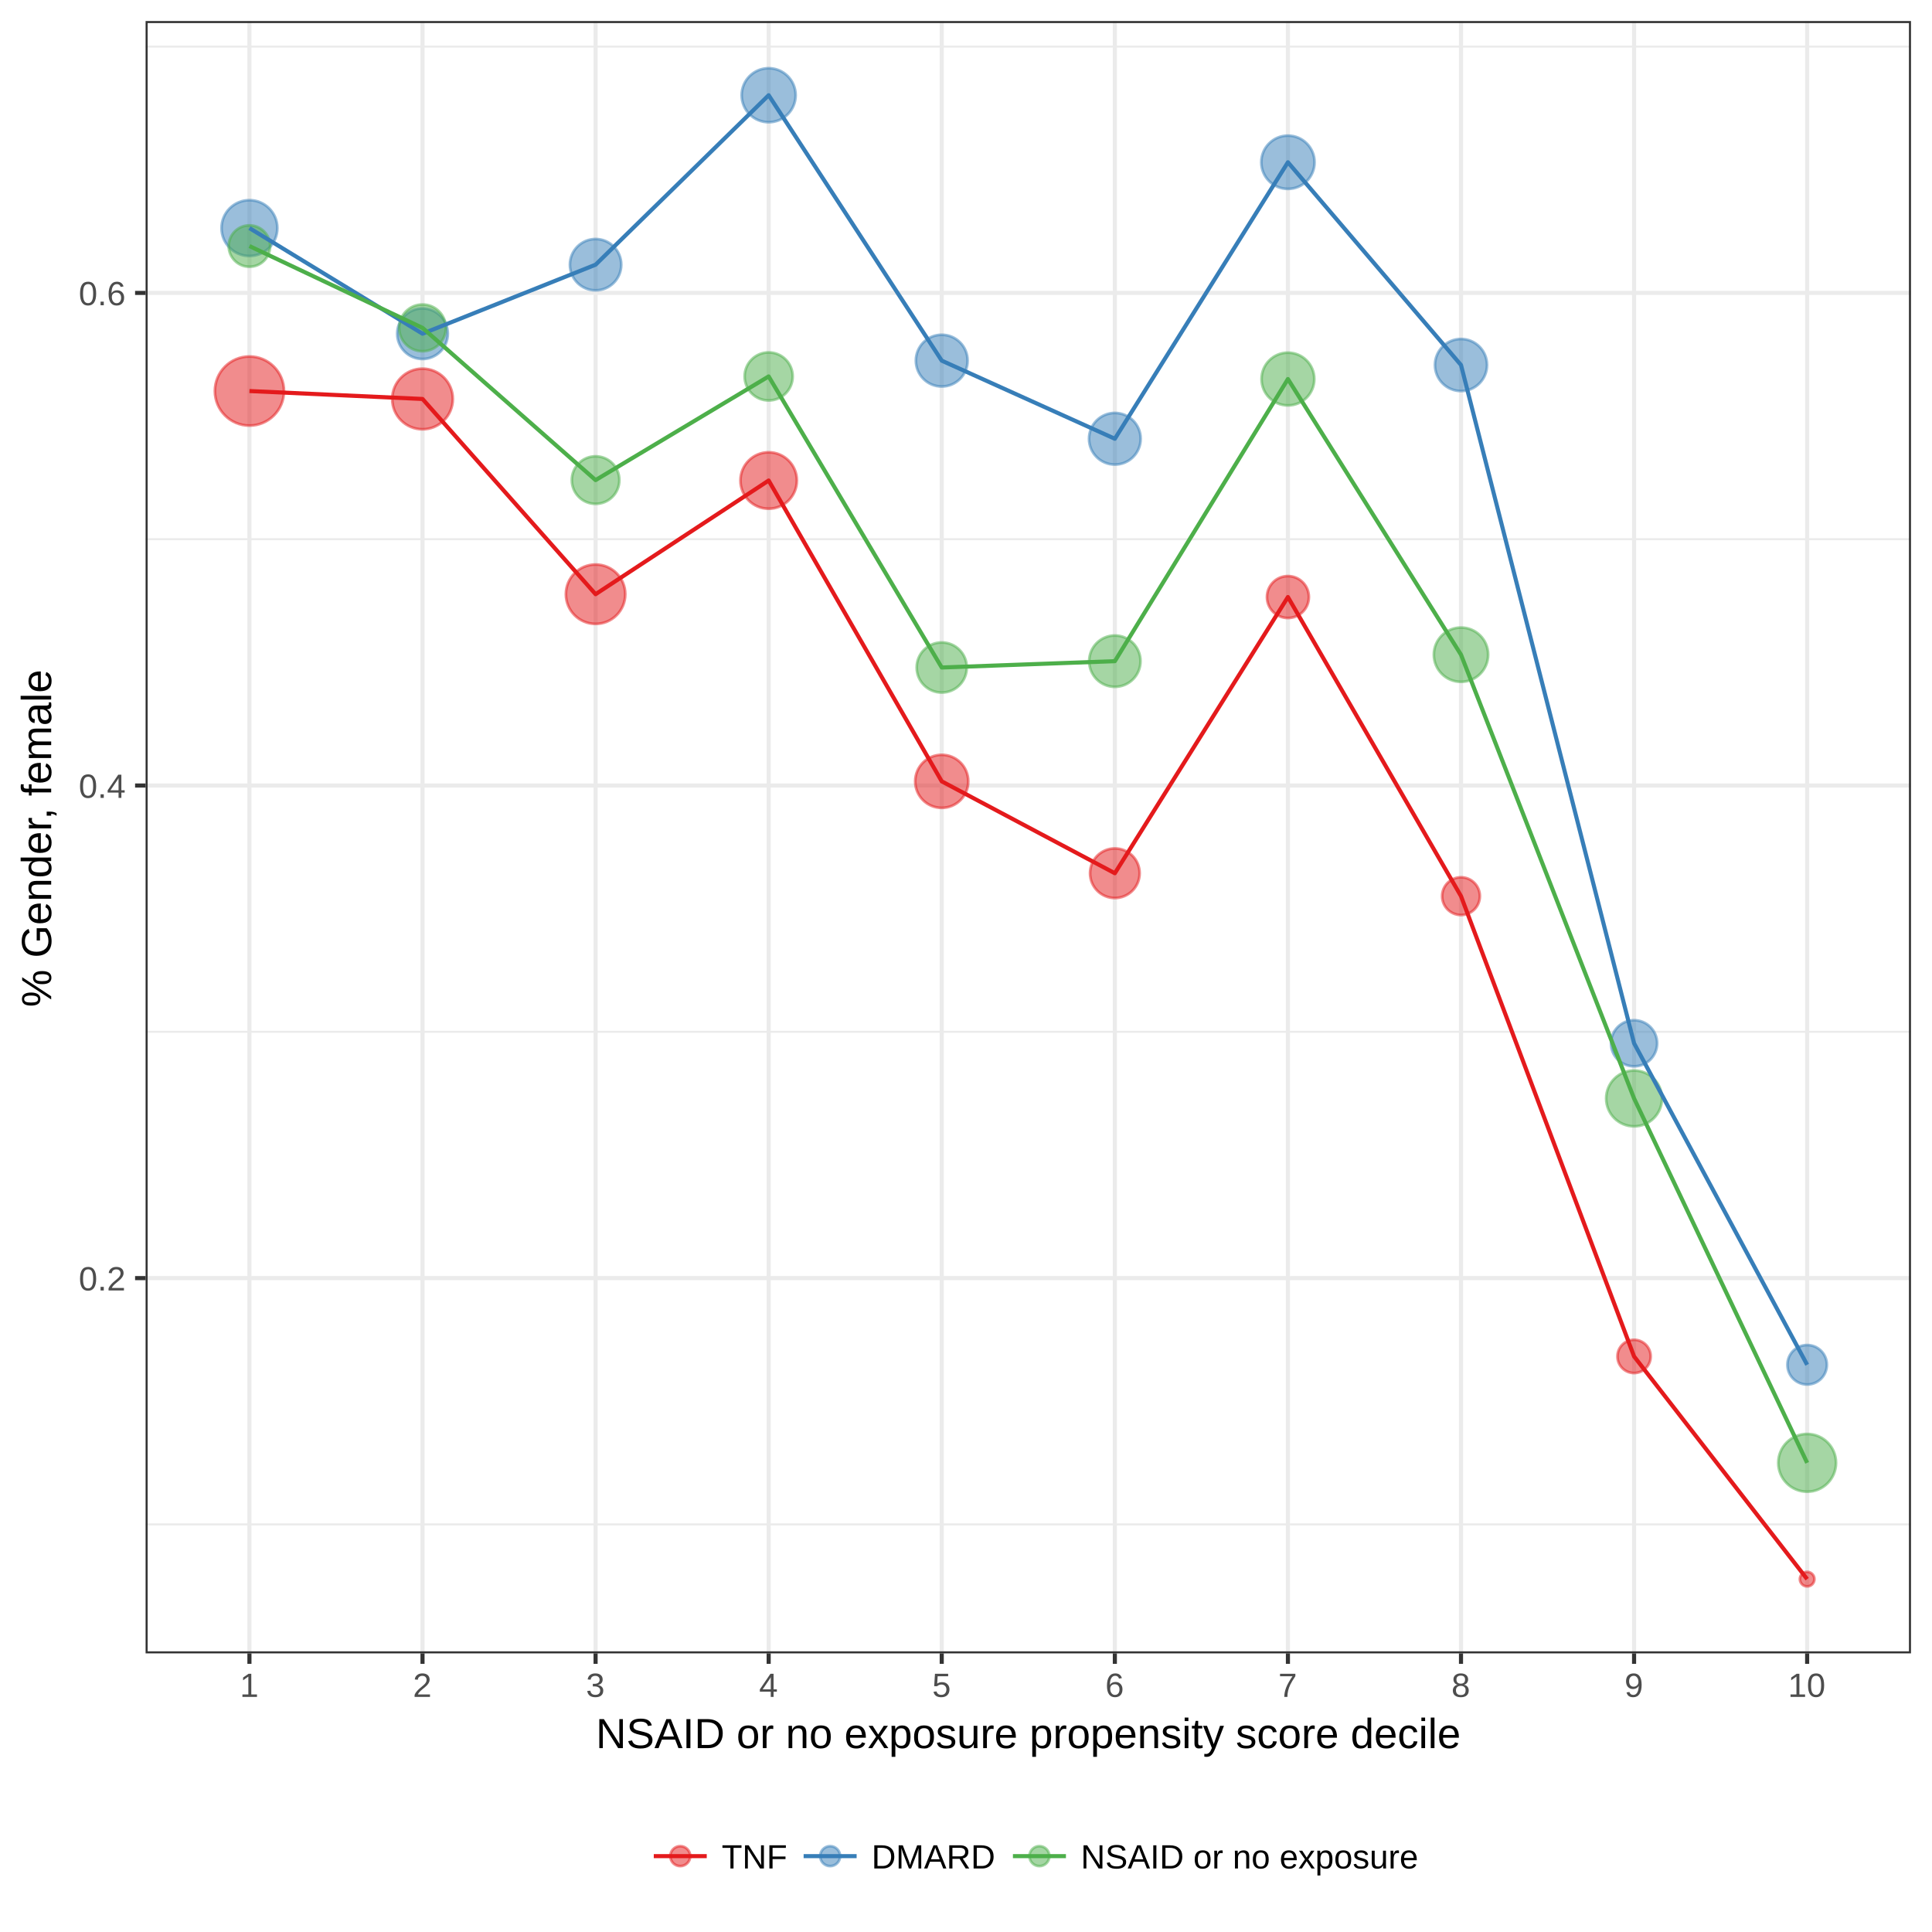
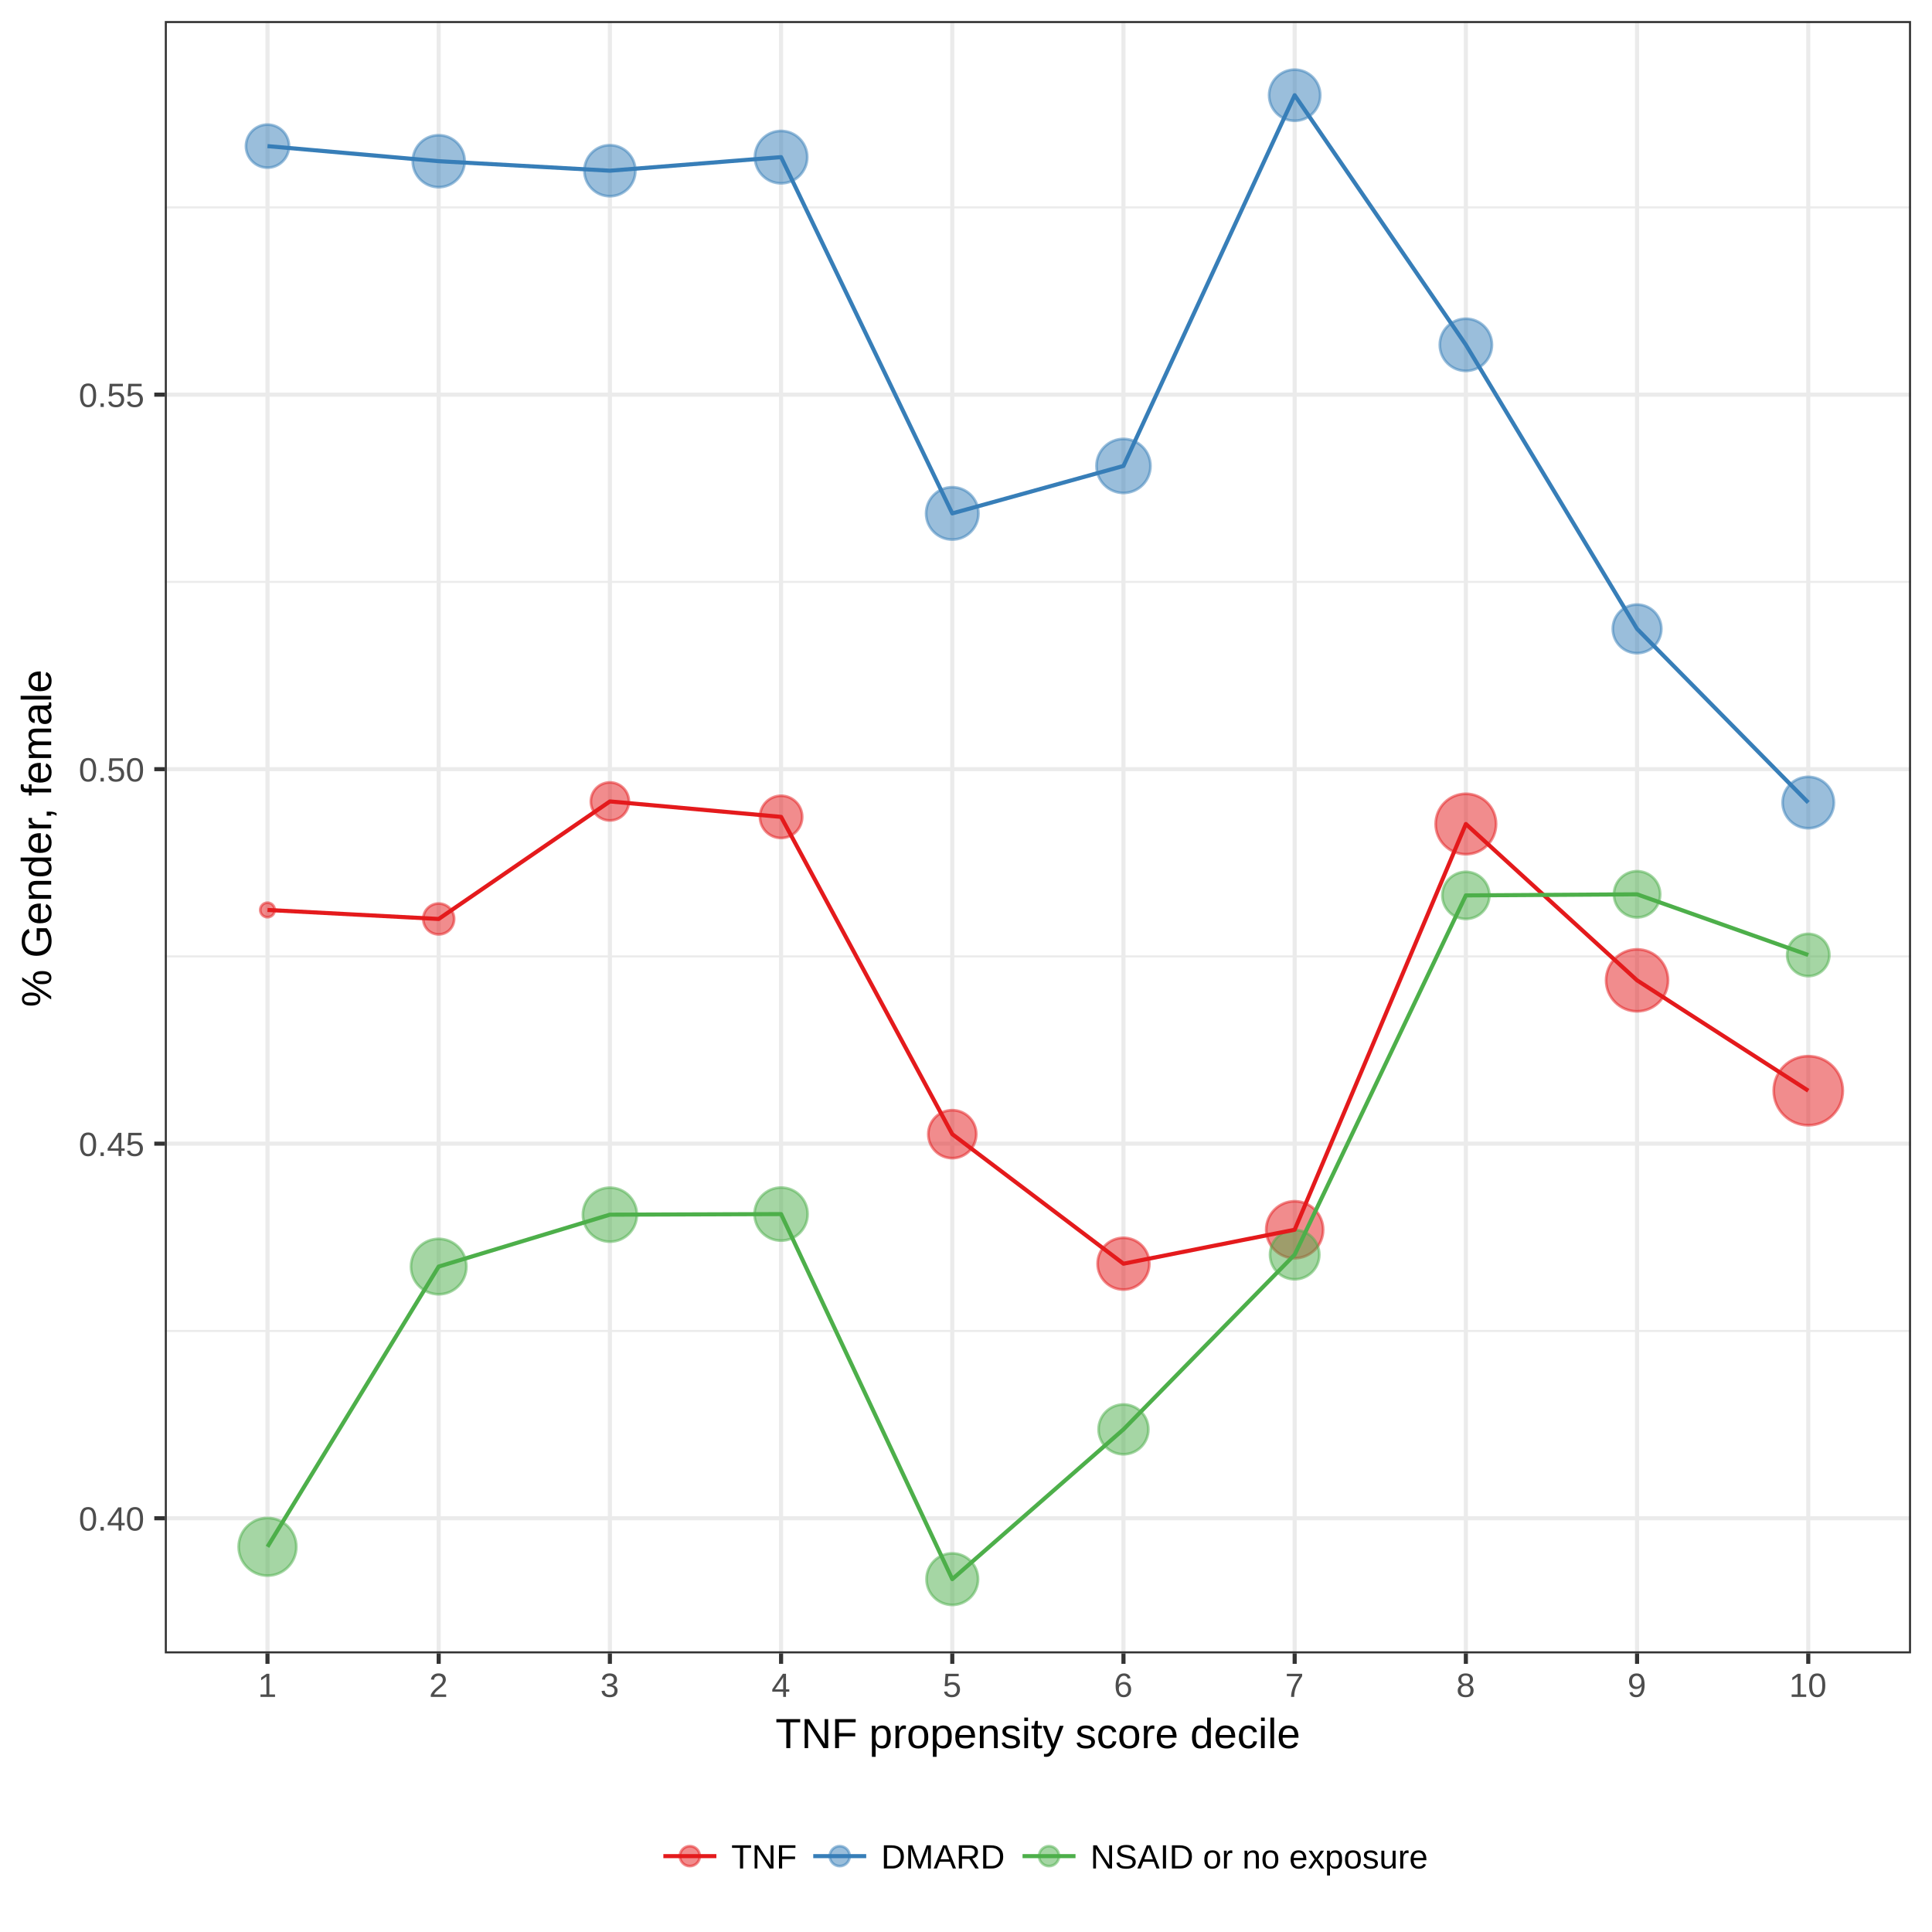
<svg xmlns="http://www.w3.org/2000/svg" viewBox="0 0 504.00 504.00">
  <defs>
    <style type="text/css">
    line, polyline, path, rect, circle {
      fill: none;
      stroke: #000000;
      stroke-linecap: round;
      stroke-linejoin: round;
      stroke-miterlimit: 10.00;
    }
  </style>
  </defs>
  <rect width="100%" height="100%" style="stroke: none; fill: #FFFFFF;" />
  <rect x="0.00" y="-0.00" width="504.00" height="504.00" style="stroke-width: 1.07; stroke: #FFFFFF; fill: #FFFFFF;" />
  <defs>
-     <clipPath id="cpMzcuOTc5OHw0OTguNTIxfDQzMS4zMDl8NS40Nzk0NQ==">
-       <rect x="37.98" y="5.48" width="460.54" height="425.83" />
+     <clipPath id="cpNDIuOTg1MXw0OTguNTIxfDQzMS4zMDl8NS40Nzk0NQ==">
+       <rect x="42.99" y="5.48" width="455.54" height="425.83" />
    </clipPath>
  </defs>
-   <rect x="37.98" y="5.48" width="460.54" height="425.83" style="stroke-width: 1.07; stroke: none; fill: #FFFFFF;" clip-path="url(#cpMzcuOTc5OHw0OTguNTIxfDQzMS4zMDl8NS40Nzk0NQ==)" />
-   <polyline points="37.98,397.67 498.52,397.67 " style="stroke-width: 0.53; stroke: #EBEBEB; stroke-linecap: butt;" clip-path="url(#cpMzcuOTc5OHw0OTguNTIxfDQzMS4zMDl8NS40Nzk0NQ==)" />
-   <polyline points="37.98,269.17 498.52,269.17 " style="stroke-width: 0.53; stroke: #EBEBEB; stroke-linecap: butt;" clip-path="url(#cpMzcuOTc5OHw0OTguNTIxfDQzMS4zMDl8NS40Nzk0NQ==)" />
-   <polyline points="37.98,140.66 498.52,140.66 " style="stroke-width: 0.53; stroke: #EBEBEB; stroke-linecap: butt;" clip-path="url(#cpMzcuOTc5OHw0OTguNTIxfDQzMS4zMDl8NS40Nzk0NQ==)" />
-   <polyline points="37.98,12.16 498.52,12.16 " style="stroke-width: 0.53; stroke: #EBEBEB; stroke-linecap: butt;" clip-path="url(#cpMzcuOTc5OHw0OTguNTIxfDQzMS4zMDl8NS40Nzk0NQ==)" />
-   <polyline points="37.98,333.42 498.52,333.42 " style="stroke-width: 1.07; stroke: #EBEBEB; stroke-linecap: butt;" clip-path="url(#cpMzcuOTc5OHw0OTguNTIxfDQzMS4zMDl8NS40Nzk0NQ==)" />
-   <polyline points="37.98,204.92 498.52,204.92 " style="stroke-width: 1.07; stroke: #EBEBEB; stroke-linecap: butt;" clip-path="url(#cpMzcuOTc5OHw0OTguNTIxfDQzMS4zMDl8NS40Nzk0NQ==)" />
-   <polyline points="37.98,76.41 498.52,76.41 " style="stroke-width: 1.07; stroke: #EBEBEB; stroke-linecap: butt;" clip-path="url(#cpMzcuOTc5OHw0OTguNTIxfDQzMS4zMDl8NS40Nzk0NQ==)" />
-   <polyline points="65.07,431.31 65.07,5.48 " style="stroke-width: 1.07; stroke: #EBEBEB; stroke-linecap: butt;" clip-path="url(#cpMzcuOTc5OHw0OTguNTIxfDQzMS4zMDl8NS40Nzk0NQ==)" />
-   <polyline points="110.22,431.31 110.22,5.48 " style="stroke-width: 1.07; stroke: #EBEBEB; stroke-linecap: butt;" clip-path="url(#cpMzcuOTc5OHw0OTguNTIxfDQzMS4zMDl8NS40Nzk0NQ==)" />
-   <polyline points="155.37,431.31 155.37,5.48 " style="stroke-width: 1.07; stroke: #EBEBEB; stroke-linecap: butt;" clip-path="url(#cpMzcuOTc5OHw0OTguNTIxfDQzMS4zMDl8NS40Nzk0NQ==)" />
-   <polyline points="200.52,431.31 200.52,5.48 " style="stroke-width: 1.07; stroke: #EBEBEB; stroke-linecap: butt;" clip-path="url(#cpMzcuOTc5OHw0OTguNTIxfDQzMS4zMDl8NS40Nzk0NQ==)" />
-   <polyline points="245.67,431.31 245.67,5.48 " style="stroke-width: 1.07; stroke: #EBEBEB; stroke-linecap: butt;" clip-path="url(#cpMzcuOTc5OHw0OTguNTIxfDQzMS4zMDl8NS40Nzk0NQ==)" />
-   <polyline points="290.83,431.31 290.83,5.48 " style="stroke-width: 1.07; stroke: #EBEBEB; stroke-linecap: butt;" clip-path="url(#cpMzcuOTc5OHw0OTguNTIxfDQzMS4zMDl8NS40Nzk0NQ==)" />
-   <polyline points="335.98,431.31 335.98,5.48 " style="stroke-width: 1.07; stroke: #EBEBEB; stroke-linecap: butt;" clip-path="url(#cpMzcuOTc5OHw0OTguNTIxfDQzMS4zMDl8NS40Nzk0NQ==)" />
-   <polyline points="381.13,431.31 381.13,5.48 " style="stroke-width: 1.07; stroke: #EBEBEB; stroke-linecap: butt;" clip-path="url(#cpMzcuOTc5OHw0OTguNTIxfDQzMS4zMDl8NS40Nzk0NQ==)" />
-   <polyline points="426.28,431.31 426.28,5.48 " style="stroke-width: 1.07; stroke: #EBEBEB; stroke-linecap: butt;" clip-path="url(#cpMzcuOTc5OHw0OTguNTIxfDQzMS4zMDl8NS40Nzk0NQ==)" />
-   <polyline points="471.43,431.31 471.43,5.48 " style="stroke-width: 1.07; stroke: #EBEBEB; stroke-linecap: butt;" clip-path="url(#cpMzcuOTc5OHw0OTguNTIxfDQzMS4zMDl8NS40Nzk0NQ==)" />
-   <circle cx="65.07" cy="102.01" r="6.76pt" style="stroke-width: 0.71; stroke: #E41A1C; stroke-opacity: 0.50; fill: #E41A1C; fill-opacity: 0.50;" clip-path="url(#cpMzcuOTc5OHw0OTguNTIxfDQzMS4zMDl8NS40Nzk0NQ==)" />
-   <circle cx="110.22" cy="104.08" r="5.93pt" style="stroke-width: 0.71; stroke: #E41A1C; stroke-opacity: 0.50; fill: #E41A1C; fill-opacity: 0.50;" clip-path="url(#cpMzcuOTc5OHw0OTguNTIxfDQzMS4zMDl8NS40Nzk0NQ==)" />
-   <circle cx="155.37" cy="155.01" r="5.81pt" style="stroke-width: 0.71; stroke: #E41A1C; stroke-opacity: 0.50; fill: #E41A1C; fill-opacity: 0.50;" clip-path="url(#cpMzcuOTc5OHw0OTguNTIxfDQzMS4zMDl8NS40Nzk0NQ==)" />
-   <circle cx="200.52" cy="125.35" r="5.52pt" style="stroke-width: 0.71; stroke: #E41A1C; stroke-opacity: 0.50; fill: #E41A1C; fill-opacity: 0.50;" clip-path="url(#cpMzcuOTc5OHw0OTguNTIxfDQzMS4zMDl8NS40Nzk0NQ==)" />
-   <circle cx="245.67" cy="203.83" r="5.19pt" style="stroke-width: 0.71; stroke: #E41A1C; stroke-opacity: 0.50; fill: #E41A1C; fill-opacity: 0.50;" clip-path="url(#cpMzcuOTc5OHw0OTguNTIxfDQzMS4zMDl8NS40Nzk0NQ==)" />
-   <circle cx="290.83" cy="227.80" r="4.85pt" style="stroke-width: 0.71; stroke: #E41A1C; stroke-opacity: 0.50; fill: #E41A1C; fill-opacity: 0.50;" clip-path="url(#cpMzcuOTc5OHw0OTguNTIxfDQzMS4zMDl8NS40Nzk0NQ==)" />
-   <circle cx="335.98" cy="155.75" r="4.10pt" style="stroke-width: 0.71; stroke: #E41A1C; stroke-opacity: 0.50; fill: #E41A1C; fill-opacity: 0.50;" clip-path="url(#cpMzcuOTc5OHw0OTguNTIxfDQzMS4zMDl8NS40Nzk0NQ==)" />
-   <circle cx="381.13" cy="233.78" r="3.69pt" style="stroke-width: 0.71; stroke: #E41A1C; stroke-opacity: 0.50; fill: #E41A1C; fill-opacity: 0.50;" clip-path="url(#cpMzcuOTc5OHw0OTguNTIxfDQzMS4zMDl8NS40Nzk0NQ==)" />
-   <circle cx="426.28" cy="353.85" r="3.25pt" style="stroke-width: 0.71; stroke: #E41A1C; stroke-opacity: 0.50; fill: #E41A1C; fill-opacity: 0.50;" clip-path="url(#cpMzcuOTc5OHw0OTguNTIxfDQzMS4zMDl8NS40Nzk0NQ==)" />
-   <circle cx="471.43" cy="411.95" r="1.42pt" style="stroke-width: 0.71; stroke: #E41A1C; stroke-opacity: 0.50; fill: #E41A1C; fill-opacity: 0.50;" clip-path="url(#cpMzcuOTc5OHw0OTguNTIxfDQzMS4zMDl8NS40Nzk0NQ==)" />
-   <circle cx="65.07" cy="59.50" r="5.46pt" style="stroke-width: 0.71; stroke: #377EB8; stroke-opacity: 0.50; fill: #377EB8; fill-opacity: 0.50;" clip-path="url(#cpMzcuOTc5OHw0OTguNTIxfDQzMS4zMDl8NS40Nzk0NQ==)" />
-   <circle cx="110.22" cy="87.05" r="4.95pt" style="stroke-width: 0.71; stroke: #377EB8; stroke-opacity: 0.50; fill: #377EB8; fill-opacity: 0.50;" clip-path="url(#cpMzcuOTc5OHw0OTguNTIxfDQzMS4zMDl8NS40Nzk0NQ==)" />
-   <circle cx="155.37" cy="69.05" r="5.02pt" style="stroke-width: 0.71; stroke: #377EB8; stroke-opacity: 0.50; fill: #377EB8; fill-opacity: 0.50;" clip-path="url(#cpMzcuOTc5OHw0OTguNTIxfDQzMS4zMDl8NS40Nzk0NQ==)" />
-   <circle cx="200.52" cy="24.84" r="5.28pt" style="stroke-width: 0.71; stroke: #377EB8; stroke-opacity: 0.50; fill: #377EB8; fill-opacity: 0.50;" clip-path="url(#cpMzcuOTc5OHw0OTguNTIxfDQzMS4zMDl8NS40Nzk0NQ==)" />
-   <circle cx="245.67" cy="94.08" r="5.06pt" style="stroke-width: 0.71; stroke: #377EB8; stroke-opacity: 0.50; fill: #377EB8; fill-opacity: 0.50;" clip-path="url(#cpMzcuOTc5OHw0OTguNTIxfDQzMS4zMDl8NS40Nzk0NQ==)" />
-   <circle cx="290.83" cy="114.46" r="5.05pt" style="stroke-width: 0.71; stroke: #377EB8; stroke-opacity: 0.50; fill: #377EB8; fill-opacity: 0.50;" clip-path="url(#cpMzcuOTc5OHw0OTguNTIxfDQzMS4zMDl8NS40Nzk0NQ==)" />
-   <circle cx="335.98" cy="42.33" r="5.21pt" style="stroke-width: 0.71; stroke: #377EB8; stroke-opacity: 0.50; fill: #377EB8; fill-opacity: 0.50;" clip-path="url(#cpMzcuOTc5OHw0OTguNTIxfDQzMS4zMDl8NS40Nzk0NQ==)" />
-   <circle cx="381.13" cy="95.22" r="5.09pt" style="stroke-width: 0.71; stroke: #377EB8; stroke-opacity: 0.50; fill: #377EB8; fill-opacity: 0.50;" clip-path="url(#cpMzcuOTc5OHw0OTguNTIxfDQzMS4zMDl8NS40Nzk0NQ==)" />
-   <circle cx="426.28" cy="272.16" r="4.51pt" style="stroke-width: 0.71; stroke: #377EB8; stroke-opacity: 0.50; fill: #377EB8; fill-opacity: 0.50;" clip-path="url(#cpMzcuOTc5OHw0OTguNTIxfDQzMS4zMDl8NS40Nzk0NQ==)" />
-   <circle cx="471.43" cy="356.03" r="3.86pt" style="stroke-width: 0.71; stroke: #377EB8; stroke-opacity: 0.50; fill: #377EB8; fill-opacity: 0.50;" clip-path="url(#cpMzcuOTc5OHw0OTguNTIxfDQzMS4zMDl8NS40Nzk0NQ==)" />
-   <circle cx="65.07" cy="64.19" r="4.05pt" style="stroke-width: 0.71; stroke: #4DAF4A; stroke-opacity: 0.50; fill: #4DAF4A; fill-opacity: 0.50;" clip-path="url(#cpMzcuOTc5OHw0OTguNTIxfDQzMS4zMDl8NS40Nzk0NQ==)" />
-   <circle cx="110.22" cy="85.53" r="4.57pt" style="stroke-width: 0.71; stroke: #4DAF4A; stroke-opacity: 0.50; fill: #4DAF4A; fill-opacity: 0.50;" clip-path="url(#cpMzcuOTc5OHw0OTguNTIxfDQzMS4zMDl8NS40Nzk0NQ==)" />
-   <circle cx="155.37" cy="125.24" r="4.65pt" style="stroke-width: 0.71; stroke: #4DAF4A; stroke-opacity: 0.50; fill: #4DAF4A; fill-opacity: 0.50;" clip-path="url(#cpMzcuOTc5OHw0OTguNTIxfDQzMS4zMDl8NS40Nzk0NQ==)" />
-   <circle cx="200.52" cy="98.20" r="4.70pt" style="stroke-width: 0.71; stroke: #4DAF4A; stroke-opacity: 0.50; fill: #4DAF4A; fill-opacity: 0.50;" clip-path="url(#cpMzcuOTc5OHw0OTguNTIxfDQzMS4zMDl8NS40Nzk0NQ==)" />
-   <circle cx="245.67" cy="174.13" r="4.90pt" style="stroke-width: 0.71; stroke: #4DAF4A; stroke-opacity: 0.50; fill: #4DAF4A; fill-opacity: 0.50;" clip-path="url(#cpMzcuOTc5OHw0OTguNTIxfDQzMS4zMDl8NS40Nzk0NQ==)" />
-   <circle cx="290.83" cy="172.48" r="5.02pt" style="stroke-width: 0.71; stroke: #4DAF4A; stroke-opacity: 0.50; fill: #4DAF4A; fill-opacity: 0.50;" clip-path="url(#cpMzcuOTc5OHw0OTguNTIxfDQzMS4zMDl8NS40Nzk0NQ==)" />
-   <circle cx="335.98" cy="98.88" r="5.16pt" style="stroke-width: 0.71; stroke: #4DAF4A; stroke-opacity: 0.50; fill: #4DAF4A; fill-opacity: 0.50;" clip-path="url(#cpMzcuOTc5OHw0OTguNTIxfDQzMS4zMDl8NS40Nzk0NQ==)" />
-   <circle cx="381.13" cy="170.79" r="5.31pt" style="stroke-width: 0.71; stroke: #4DAF4A; stroke-opacity: 0.50; fill: #4DAF4A; fill-opacity: 0.50;" clip-path="url(#cpMzcuOTc5OHw0OTguNTIxfDQzMS4zMDl8NS40Nzk0NQ==)" />
-   <circle cx="426.28" cy="286.55" r="5.46pt" style="stroke-width: 0.71; stroke: #4DAF4A; stroke-opacity: 0.50; fill: #4DAF4A; fill-opacity: 0.50;" clip-path="url(#cpMzcuOTc5OHw0OTguNTIxfDQzMS4zMDl8NS40Nzk0NQ==)" />
-   <circle cx="471.43" cy="381.61" r="5.65pt" style="stroke-width: 0.71; stroke: #4DAF4A; stroke-opacity: 0.50; fill: #4DAF4A; fill-opacity: 0.50;" clip-path="url(#cpMzcuOTc5OHw0OTguNTIxfDQzMS4zMDl8NS40Nzk0NQ==)" />
-   <polyline points="65.07,102.01 110.22,104.08 155.37,155.01 200.52,125.35 245.67,203.83 290.83,227.80 335.98,155.75 381.13,233.78 426.28,353.85 471.43,411.95 " style="stroke-width: 1.07; stroke: #E41A1C; stroke-linecap: butt;" clip-path="url(#cpMzcuOTc5OHw0OTguNTIxfDQzMS4zMDl8NS40Nzk0NQ==)" />
-   <polyline points="65.07,59.50 110.22,87.05 155.37,69.05 200.52,24.84 245.67,94.08 290.83,114.46 335.98,42.33 381.13,95.22 426.28,272.16 471.43,356.03 " style="stroke-width: 1.07; stroke: #377EB8; stroke-linecap: butt;" clip-path="url(#cpMzcuOTc5OHw0OTguNTIxfDQzMS4zMDl8NS40Nzk0NQ==)" />
-   <polyline points="65.07,64.19 110.22,85.53 155.37,125.24 200.52,98.20 245.67,174.13 290.83,172.48 335.98,98.88 381.13,170.79 426.28,286.55 471.43,381.61 " style="stroke-width: 1.07; stroke: #4DAF4A; stroke-linecap: butt;" clip-path="url(#cpMzcuOTc5OHw0OTguNTIxfDQzMS4zMDl8NS40Nzk0NQ==)" />
-   <rect x="37.98" y="5.48" width="460.54" height="425.83" style="stroke-width: 1.07; stroke: #333333;" clip-path="url(#cpMzcuOTc5OHw0OTguNTIxfDQzMS4zMDl8NS40Nzk0NQ==)" />
+   <rect x="42.99" y="5.48" width="455.54" height="425.83" style="stroke-width: 1.07; stroke: none; fill: #FFFFFF;" clip-path="url(#cpNDIuOTg1MXw0OTguNTIxfDQzMS4zMDl8NS40Nzk0NQ==)" />
+   <polyline points="42.99,347.21 498.52,347.21 " style="stroke-width: 0.53; stroke: #EBEBEB; stroke-linecap: butt;" clip-path="url(#cpNDIuOTg1MXw0OTguNTIxfDQzMS4zMDl8NS40Nzk0NQ==)" />
+   <polyline points="42.99,249.50 498.52,249.50 " style="stroke-width: 0.53; stroke: #EBEBEB; stroke-linecap: butt;" clip-path="url(#cpNDIuOTg1MXw0OTguNTIxfDQzMS4zMDl8NS40Nzk0NQ==)" />
+   <polyline points="42.99,151.80 498.52,151.80 " style="stroke-width: 0.53; stroke: #EBEBEB; stroke-linecap: butt;" clip-path="url(#cpNDIuOTg1MXw0OTguNTIxfDQzMS4zMDl8NS40Nzk0NQ==)" />
+   <polyline points="42.99,54.10 498.52,54.10 " style="stroke-width: 0.53; stroke: #EBEBEB; stroke-linecap: butt;" clip-path="url(#cpNDIuOTg1MXw0OTguNTIxfDQzMS4zMDl8NS40Nzk0NQ==)" />
+   <polyline points="42.99,396.06 498.52,396.06 " style="stroke-width: 1.07; stroke: #EBEBEB; stroke-linecap: butt;" clip-path="url(#cpNDIuOTg1MXw0OTguNTIxfDQzMS4zMDl8NS40Nzk0NQ==)" />
+   <polyline points="42.99,298.35 498.52,298.35 " style="stroke-width: 1.07; stroke: #EBEBEB; stroke-linecap: butt;" clip-path="url(#cpNDIuOTg1MXw0OTguNTIxfDQzMS4zMDl8NS40Nzk0NQ==)" />
+   <polyline points="42.99,200.65 498.52,200.65 " style="stroke-width: 1.07; stroke: #EBEBEB; stroke-linecap: butt;" clip-path="url(#cpNDIuOTg1MXw0OTguNTIxfDQzMS4zMDl8NS40Nzk0NQ==)" />
+   <polyline points="42.99,102.95 498.52,102.95 " style="stroke-width: 1.07; stroke: #EBEBEB; stroke-linecap: butt;" clip-path="url(#cpNDIuOTg1MXw0OTguNTIxfDQzMS4zMDl8NS40Nzk0NQ==)" />
+   <polyline points="69.78,431.31 69.78,5.48 " style="stroke-width: 1.07; stroke: #EBEBEB; stroke-linecap: butt;" clip-path="url(#cpNDIuOTg1MXw0OTguNTIxfDQzMS4zMDl8NS40Nzk0NQ==)" />
+   <polyline points="114.44,431.31 114.44,5.48 " style="stroke-width: 1.07; stroke: #EBEBEB; stroke-linecap: butt;" clip-path="url(#cpNDIuOTg1MXw0OTguNTIxfDQzMS4zMDl8NS40Nzk0NQ==)" />
+   <polyline points="159.10,431.31 159.10,5.48 " style="stroke-width: 1.07; stroke: #EBEBEB; stroke-linecap: butt;" clip-path="url(#cpNDIuOTg1MXw0OTguNTIxfDQzMS4zMDl8NS40Nzk0NQ==)" />
+   <polyline points="203.76,431.31 203.76,5.48 " style="stroke-width: 1.07; stroke: #EBEBEB; stroke-linecap: butt;" clip-path="url(#cpNDIuOTg1MXw0OTguNTIxfDQzMS4zMDl8NS40Nzk0NQ==)" />
+   <polyline points="248.42,431.31 248.42,5.48 " style="stroke-width: 1.07; stroke: #EBEBEB; stroke-linecap: butt;" clip-path="url(#cpNDIuOTg1MXw0OTguNTIxfDQzMS4zMDl8NS40Nzk0NQ==)" />
+   <polyline points="293.08,431.31 293.08,5.48 " style="stroke-width: 1.07; stroke: #EBEBEB; stroke-linecap: butt;" clip-path="url(#cpNDIuOTg1MXw0OTguNTIxfDQzMS4zMDl8NS40Nzk0NQ==)" />
+   <polyline points="337.74,431.31 337.74,5.48 " style="stroke-width: 1.07; stroke: #EBEBEB; stroke-linecap: butt;" clip-path="url(#cpNDIuOTg1MXw0OTguNTIxfDQzMS4zMDl8NS40Nzk0NQ==)" />
+   <polyline points="382.40,431.31 382.40,5.48 " style="stroke-width: 1.07; stroke: #EBEBEB; stroke-linecap: butt;" clip-path="url(#cpNDIuOTg1MXw0OTguNTIxfDQzMS4zMDl8NS40Nzk0NQ==)" />
+   <polyline points="427.06,431.31 427.06,5.48 " style="stroke-width: 1.07; stroke: #EBEBEB; stroke-linecap: butt;" clip-path="url(#cpNDIuOTg1MXw0OTguNTIxfDQzMS4zMDl8NS40Nzk0NQ==)" />
+   <polyline points="471.72,431.31 471.72,5.48 " style="stroke-width: 1.07; stroke: #EBEBEB; stroke-linecap: butt;" clip-path="url(#cpNDIuOTg1MXw0OTguNTIxfDQzMS4zMDl8NS40Nzk0NQ==)" />
+   <circle cx="69.78" cy="237.38" r="1.42pt" style="stroke-width: 0.71; stroke: #E41A1C; stroke-opacity: 0.50; fill: #E41A1C; fill-opacity: 0.50;" clip-path="url(#cpNDIuOTg1MXw0OTguNTIxfDQzMS4zMDl8NS40Nzk0NQ==)" />
+   <circle cx="114.44" cy="239.73" r="3.02pt" style="stroke-width: 0.71; stroke: #E41A1C; stroke-opacity: 0.50; fill: #E41A1C; fill-opacity: 0.50;" clip-path="url(#cpNDIuOTg1MXw0OTguNTIxfDQzMS4zMDl8NS40Nzk0NQ==)" />
+   <circle cx="159.10" cy="209.07" r="3.72pt" style="stroke-width: 0.71; stroke: #E41A1C; stroke-opacity: 0.50; fill: #E41A1C; fill-opacity: 0.50;" clip-path="url(#cpNDIuOTg1MXw0OTguNTIxfDQzMS4zMDl8NS40Nzk0NQ==)" />
+   <circle cx="203.76" cy="213.10" r="4.13pt" style="stroke-width: 0.71; stroke: #E41A1C; stroke-opacity: 0.50; fill: #E41A1C; fill-opacity: 0.50;" clip-path="url(#cpNDIuOTg1MXw0OTguNTIxfDQzMS4zMDl8NS40Nzk0NQ==)" />
+   <circle cx="248.42" cy="295.87" r="4.69pt" style="stroke-width: 0.71; stroke: #E41A1C; stroke-opacity: 0.50; fill: #E41A1C; fill-opacity: 0.50;" clip-path="url(#cpNDIuOTg1MXw0OTguNTIxfDQzMS4zMDl8NS40Nzk0NQ==)" />
+   <circle cx="293.08" cy="329.66" r="5.06pt" style="stroke-width: 0.71; stroke: #E41A1C; stroke-opacity: 0.50; fill: #E41A1C; fill-opacity: 0.50;" clip-path="url(#cpNDIuOTg1MXw0OTguNTIxfDQzMS4zMDl8NS40Nzk0NQ==)" />
+   <circle cx="337.74" cy="320.80" r="5.57pt" style="stroke-width: 0.71; stroke: #E41A1C; stroke-opacity: 0.50; fill: #E41A1C; fill-opacity: 0.50;" clip-path="url(#cpNDIuOTg1MXw0OTguNTIxfDQzMS4zMDl8NS40Nzk0NQ==)" />
+   <circle cx="382.40" cy="214.96" r="5.91pt" style="stroke-width: 0.71; stroke: #E41A1C; stroke-opacity: 0.50; fill: #E41A1C; fill-opacity: 0.50;" clip-path="url(#cpNDIuOTg1MXw0OTguNTIxfDQzMS4zMDl8NS40Nzk0NQ==)" />
+   <circle cx="427.06" cy="255.74" r="6.06pt" style="stroke-width: 0.71; stroke: #E41A1C; stroke-opacity: 0.50; fill: #E41A1C; fill-opacity: 0.50;" clip-path="url(#cpNDIuOTg1MXw0OTguNTIxfDQzMS4zMDl8NS40Nzk0NQ==)" />
+   <circle cx="471.72" cy="284.53" r="6.76pt" style="stroke-width: 0.71; stroke: #E41A1C; stroke-opacity: 0.50; fill: #E41A1C; fill-opacity: 0.50;" clip-path="url(#cpNDIuOTg1MXw0OTguNTIxfDQzMS4zMDl8NS40Nzk0NQ==)" />
+   <circle cx="69.78" cy="38.12" r="4.21pt" style="stroke-width: 0.71; stroke: #377EB8; stroke-opacity: 0.50; fill: #377EB8; fill-opacity: 0.50;" clip-path="url(#cpNDIuOTg1MXw0OTguNTIxfDQzMS4zMDl8NS40Nzk0NQ==)" />
+   <circle cx="114.44" cy="42.05" r="5.08pt" style="stroke-width: 0.71; stroke: #377EB8; stroke-opacity: 0.50; fill: #377EB8; fill-opacity: 0.50;" clip-path="url(#cpNDIuOTg1MXw0OTguNTIxfDQzMS4zMDl8NS40Nzk0NQ==)" />
+   <circle cx="159.10" cy="44.53" r="4.99pt" style="stroke-width: 0.71; stroke: #377EB8; stroke-opacity: 0.50; fill: #377EB8; fill-opacity: 0.50;" clip-path="url(#cpNDIuOTg1MXw0OTguNTIxfDQzMS4zMDl8NS40Nzk0NQ==)" />
+   <circle cx="203.76" cy="40.99" r="5.12pt" style="stroke-width: 0.71; stroke: #377EB8; stroke-opacity: 0.50; fill: #377EB8; fill-opacity: 0.50;" clip-path="url(#cpNDIuOTg1MXw0OTguNTIxfDQzMS4zMDl8NS40Nzk0NQ==)" />
+   <circle cx="248.42" cy="133.93" r="5.12pt" style="stroke-width: 0.71; stroke: #377EB8; stroke-opacity: 0.50; fill: #377EB8; fill-opacity: 0.50;" clip-path="url(#cpNDIuOTg1MXw0OTguNTIxfDQzMS4zMDl8NS40Nzk0NQ==)" />
+   <circle cx="293.08" cy="121.55" r="5.28pt" style="stroke-width: 0.71; stroke: #377EB8; stroke-opacity: 0.50; fill: #377EB8; fill-opacity: 0.50;" clip-path="url(#cpNDIuOTg1MXw0OTguNTIxfDQzMS4zMDl8NS40Nzk0NQ==)" />
+   <circle cx="337.74" cy="24.84" r="5.00pt" style="stroke-width: 0.71; stroke: #377EB8; stroke-opacity: 0.50; fill: #377EB8; fill-opacity: 0.50;" clip-path="url(#cpNDIuOTg1MXw0OTguNTIxfDQzMS4zMDl8NS40Nzk0NQ==)" />
+   <circle cx="382.40" cy="89.95" r="5.10pt" style="stroke-width: 0.71; stroke: #377EB8; stroke-opacity: 0.50; fill: #377EB8; fill-opacity: 0.50;" clip-path="url(#cpNDIuOTg1MXw0OTguNTIxfDQzMS4zMDl8NS40Nzk0NQ==)" />
+   <circle cx="427.06" cy="164.05" r="4.75pt" style="stroke-width: 0.71; stroke: #377EB8; stroke-opacity: 0.50; fill: #377EB8; fill-opacity: 0.50;" clip-path="url(#cpNDIuOTg1MXw0OTguNTIxfDQzMS4zMDl8NS40Nzk0NQ==)" />
+   <circle cx="471.72" cy="209.36" r="5.02pt" style="stroke-width: 0.71; stroke: #377EB8; stroke-opacity: 0.50; fill: #377EB8; fill-opacity: 0.50;" clip-path="url(#cpNDIuOTg1MXw0OTguNTIxfDQzMS4zMDl8NS40Nzk0NQ==)" />
+   <circle cx="69.78" cy="403.51" r="5.64pt" style="stroke-width: 0.71; stroke: #4DAF4A; stroke-opacity: 0.50; fill: #4DAF4A; fill-opacity: 0.50;" clip-path="url(#cpNDIuOTg1MXw0OTguNTIxfDQzMS4zMDl8NS40Nzk0NQ==)" />
+   <circle cx="114.44" cy="330.41" r="5.42pt" style="stroke-width: 0.71; stroke: #4DAF4A; stroke-opacity: 0.50; fill: #4DAF4A; fill-opacity: 0.50;" clip-path="url(#cpNDIuOTg1MXw0OTguNTIxfDQzMS4zMDl8NS40Nzk0NQ==)" />
+   <circle cx="159.10" cy="316.87" r="5.28pt" style="stroke-width: 0.71; stroke: #4DAF4A; stroke-opacity: 0.50; fill: #4DAF4A; fill-opacity: 0.50;" clip-path="url(#cpNDIuOTg1MXw0OTguNTIxfDQzMS4zMDl8NS40Nzk0NQ==)" />
+   <circle cx="203.76" cy="316.72" r="5.19pt" style="stroke-width: 0.71; stroke: #4DAF4A; stroke-opacity: 0.50; fill: #4DAF4A; fill-opacity: 0.50;" clip-path="url(#cpNDIuOTg1MXw0OTguNTIxfDQzMS4zMDl8NS40Nzk0NQ==)" />
+   <circle cx="248.42" cy="411.95" r="5.04pt" style="stroke-width: 0.71; stroke: #4DAF4A; stroke-opacity: 0.50; fill: #4DAF4A; fill-opacity: 0.50;" clip-path="url(#cpNDIuOTg1MXw0OTguNTIxfDQzMS4zMDl8NS40Nzk0NQ==)" />
+   <circle cx="293.08" cy="372.88" r="4.87pt" style="stroke-width: 0.71; stroke: #4DAF4A; stroke-opacity: 0.50; fill: #4DAF4A; fill-opacity: 0.50;" clip-path="url(#cpNDIuOTg1MXw0OTguNTIxfDQzMS4zMDl8NS40Nzk0NQ==)" />
+   <circle cx="337.74" cy="327.30" r="4.82pt" style="stroke-width: 0.71; stroke: #4DAF4A; stroke-opacity: 0.50; fill: #4DAF4A; fill-opacity: 0.50;" clip-path="url(#cpNDIuOTg1MXw0OTguNTIxfDQzMS4zMDl8NS40Nzk0NQ==)" />
+   <circle cx="382.40" cy="233.58" r="4.60pt" style="stroke-width: 0.71; stroke: #4DAF4A; stroke-opacity: 0.50; fill: #4DAF4A; fill-opacity: 0.50;" clip-path="url(#cpNDIuOTg1MXw0OTguNTIxfDQzMS4zMDl8NS40Nzk0NQ==)" />
+   <circle cx="427.06" cy="233.30" r="4.52pt" style="stroke-width: 0.71; stroke: #4DAF4A; stroke-opacity: 0.50; fill: #4DAF4A; fill-opacity: 0.50;" clip-path="url(#cpNDIuOTg1MXw0OTguNTIxfDQzMS4zMDl8NS40Nzk0NQ==)" />
+   <circle cx="471.72" cy="249.13" r="4.13pt" style="stroke-width: 0.71; stroke: #4DAF4A; stroke-opacity: 0.50; fill: #4DAF4A; fill-opacity: 0.50;" clip-path="url(#cpNDIuOTg1MXw0OTguNTIxfDQzMS4zMDl8NS40Nzk0NQ==)" />
+   <polyline points="69.78,237.38 114.44,239.73 159.10,209.07 203.76,213.10 248.42,295.87 293.08,329.66 337.74,320.80 382.40,214.96 427.06,255.74 471.72,284.53 " style="stroke-width: 1.07; stroke: #E41A1C; stroke-linecap: butt;" clip-path="url(#cpNDIuOTg1MXw0OTguNTIxfDQzMS4zMDl8NS40Nzk0NQ==)" />
+   <polyline points="69.78,38.12 114.44,42.05 159.10,44.53 203.76,40.99 248.42,133.93 293.08,121.55 337.74,24.84 382.40,89.95 427.06,164.05 471.72,209.36 " style="stroke-width: 1.07; stroke: #377EB8; stroke-linecap: butt;" clip-path="url(#cpNDIuOTg1MXw0OTguNTIxfDQzMS4zMDl8NS40Nzk0NQ==)" />
+   <polyline points="69.78,403.51 114.44,330.41 159.10,316.87 203.76,316.72 248.42,411.95 293.08,372.88 337.74,327.30 382.40,233.58 427.06,233.30 471.72,249.13 " style="stroke-width: 1.07; stroke: #4DAF4A; stroke-linecap: butt;" clip-path="url(#cpNDIuOTg1MXw0OTguNTIxfDQzMS4zMDl8NS40Nzk0NQ==)" />
+   <rect x="42.99" y="5.48" width="455.54" height="425.83" style="stroke-width: 1.07; stroke: #333333;" clip-path="url(#cpNDIuOTg1MXw0OTguNTIxfDQzMS4zMDl8NS40Nzk0NQ==)" />
  <defs>
    <clipPath id="cpMHw1MDR8NTA0fDA=">
      <rect x="0.00" y="0.00" width="504.00" height="504.00" />
    </clipPath>
  </defs>
  <g clip-path="url(#cpMHw1MDR8NTA0fDA=)">
-     <text x="20.54" y="336.64" style="font-size: 8.80px; fill: #4D4D4D; font-family: Arial;" textLength="12.51px" lengthAdjust="spacingAndGlyphs">0.2</text>
+     <text x="20.54" y="399.28" style="font-size: 8.80px; fill: #4D4D4D; font-family: Arial;" textLength="17.52px" lengthAdjust="spacingAndGlyphs">0.40</text>
  </g>
  <g clip-path="url(#cpMHw1MDR8NTA0fDA=)">
-     <text x="20.54" y="208.14" style="font-size: 8.80px; fill: #4D4D4D; font-family: Arial;" textLength="12.51px" lengthAdjust="spacingAndGlyphs">0.4</text>
+     <text x="20.54" y="301.57" style="font-size: 8.80px; fill: #4D4D4D; font-family: Arial;" textLength="17.52px" lengthAdjust="spacingAndGlyphs">0.45</text>
  </g>
  <g clip-path="url(#cpMHw1MDR8NTA0fDA=)">
-     <text x="20.54" y="79.63" style="font-size: 8.80px; fill: #4D4D4D; font-family: Arial;" textLength="12.51px" lengthAdjust="spacingAndGlyphs">0.6</text>
-   </g>
-   <polyline points="35.24,333.42 37.98,333.42 " style="stroke-width: 1.07; stroke: #333333; stroke-linecap: butt;" clip-path="url(#cpMHw1MDR8NTA0fDA=)" />
-   <polyline points="35.24,204.92 37.98,204.92 " style="stroke-width: 1.07; stroke: #333333; stroke-linecap: butt;" clip-path="url(#cpMHw1MDR8NTA0fDA=)" />
-   <polyline points="35.24,76.41 37.98,76.41 " style="stroke-width: 1.07; stroke: #333333; stroke-linecap: butt;" clip-path="url(#cpMHw1MDR8NTA0fDA=)" />
-   <polyline points="65.07,434.05 65.07,431.31 " style="stroke-width: 1.07; stroke: #333333; stroke-linecap: butt;" clip-path="url(#cpMHw1MDR8NTA0fDA=)" />
-   <polyline points="110.22,434.05 110.22,431.31 " style="stroke-width: 1.07; stroke: #333333; stroke-linecap: butt;" clip-path="url(#cpMHw1MDR8NTA0fDA=)" />
-   <polyline points="155.37,434.05 155.37,431.31 " style="stroke-width: 1.07; stroke: #333333; stroke-linecap: butt;" clip-path="url(#cpMHw1MDR8NTA0fDA=)" />
-   <polyline points="200.52,434.05 200.52,431.31 " style="stroke-width: 1.07; stroke: #333333; stroke-linecap: butt;" clip-path="url(#cpMHw1MDR8NTA0fDA=)" />
-   <polyline points="245.67,434.05 245.67,431.31 " style="stroke-width: 1.07; stroke: #333333; stroke-linecap: butt;" clip-path="url(#cpMHw1MDR8NTA0fDA=)" />
-   <polyline points="290.83,434.05 290.83,431.31 " style="stroke-width: 1.07; stroke: #333333; stroke-linecap: butt;" clip-path="url(#cpMHw1MDR8NTA0fDA=)" />
-   <polyline points="335.98,434.05 335.98,431.31 " style="stroke-width: 1.07; stroke: #333333; stroke-linecap: butt;" clip-path="url(#cpMHw1MDR8NTA0fDA=)" />
-   <polyline points="381.13,434.05 381.13,431.31 " style="stroke-width: 1.07; stroke: #333333; stroke-linecap: butt;" clip-path="url(#cpMHw1MDR8NTA0fDA=)" />
-   <polyline points="426.28,434.05 426.28,431.31 " style="stroke-width: 1.07; stroke: #333333; stroke-linecap: butt;" clip-path="url(#cpMHw1MDR8NTA0fDA=)" />
-   <polyline points="471.43,434.05 471.43,431.31 " style="stroke-width: 1.07; stroke: #333333; stroke-linecap: butt;" clip-path="url(#cpMHw1MDR8NTA0fDA=)" />
-   <g clip-path="url(#cpMHw1MDR8NTA0fDA=)">
-     <text x="62.57" y="442.68" style="font-size: 8.80px; fill: #4D4D4D; font-family: Arial;" textLength="5.01px" lengthAdjust="spacingAndGlyphs">1</text>
+     <text x="20.54" y="203.87" style="font-size: 8.80px; fill: #4D4D4D; font-family: Arial;" textLength="17.52px" lengthAdjust="spacingAndGlyphs">0.50</text>
  </g>
  <g clip-path="url(#cpMHw1MDR8NTA0fDA=)">
-     <text x="107.72" y="442.68" style="font-size: 8.80px; fill: #4D4D4D; font-family: Arial;" textLength="5.01px" lengthAdjust="spacingAndGlyphs">2</text>
+     <text x="20.54" y="106.17" style="font-size: 8.80px; fill: #4D4D4D; font-family: Arial;" textLength="17.52px" lengthAdjust="spacingAndGlyphs">0.55</text>
+   </g>
+   <polyline points="40.25,396.06 42.99,396.06 " style="stroke-width: 1.07; stroke: #333333; stroke-linecap: butt;" clip-path="url(#cpMHw1MDR8NTA0fDA=)" />
+   <polyline points="40.25,298.35 42.99,298.35 " style="stroke-width: 1.07; stroke: #333333; stroke-linecap: butt;" clip-path="url(#cpMHw1MDR8NTA0fDA=)" />
+   <polyline points="40.25,200.65 42.99,200.65 " style="stroke-width: 1.07; stroke: #333333; stroke-linecap: butt;" clip-path="url(#cpMHw1MDR8NTA0fDA=)" />
+   <polyline points="40.25,102.95 42.99,102.95 " style="stroke-width: 1.07; stroke: #333333; stroke-linecap: butt;" clip-path="url(#cpMHw1MDR8NTA0fDA=)" />
+   <polyline points="69.78,434.05 69.78,431.31 " style="stroke-width: 1.07; stroke: #333333; stroke-linecap: butt;" clip-path="url(#cpMHw1MDR8NTA0fDA=)" />
+   <polyline points="114.44,434.05 114.44,431.31 " style="stroke-width: 1.07; stroke: #333333; stroke-linecap: butt;" clip-path="url(#cpMHw1MDR8NTA0fDA=)" />
+   <polyline points="159.10,434.05 159.10,431.31 " style="stroke-width: 1.07; stroke: #333333; stroke-linecap: butt;" clip-path="url(#cpMHw1MDR8NTA0fDA=)" />
+   <polyline points="203.76,434.05 203.76,431.31 " style="stroke-width: 1.07; stroke: #333333; stroke-linecap: butt;" clip-path="url(#cpMHw1MDR8NTA0fDA=)" />
+   <polyline points="248.42,434.05 248.42,431.31 " style="stroke-width: 1.07; stroke: #333333; stroke-linecap: butt;" clip-path="url(#cpMHw1MDR8NTA0fDA=)" />
+   <polyline points="293.08,434.05 293.08,431.31 " style="stroke-width: 1.07; stroke: #333333; stroke-linecap: butt;" clip-path="url(#cpMHw1MDR8NTA0fDA=)" />
+   <polyline points="337.74,434.05 337.74,431.31 " style="stroke-width: 1.07; stroke: #333333; stroke-linecap: butt;" clip-path="url(#cpMHw1MDR8NTA0fDA=)" />
+   <polyline points="382.40,434.05 382.40,431.31 " style="stroke-width: 1.07; stroke: #333333; stroke-linecap: butt;" clip-path="url(#cpMHw1MDR8NTA0fDA=)" />
+   <polyline points="427.06,434.05 427.06,431.31 " style="stroke-width: 1.07; stroke: #333333; stroke-linecap: butt;" clip-path="url(#cpMHw1MDR8NTA0fDA=)" />
+   <polyline points="471.72,434.05 471.72,431.31 " style="stroke-width: 1.07; stroke: #333333; stroke-linecap: butt;" clip-path="url(#cpMHw1MDR8NTA0fDA=)" />
+   <g clip-path="url(#cpMHw1MDR8NTA0fDA=)">
+     <text x="67.28" y="442.68" style="font-size: 8.80px; fill: #4D4D4D; font-family: Arial;" textLength="5.01px" lengthAdjust="spacingAndGlyphs">1</text>
  </g>
  <g clip-path="url(#cpMHw1MDR8NTA0fDA=)">
-     <text x="152.87" y="442.68" style="font-size: 8.80px; fill: #4D4D4D; font-family: Arial;" textLength="5.01px" lengthAdjust="spacingAndGlyphs">3</text>
+     <text x="111.94" y="442.68" style="font-size: 8.80px; fill: #4D4D4D; font-family: Arial;" textLength="5.01px" lengthAdjust="spacingAndGlyphs">2</text>
  </g>
  <g clip-path="url(#cpMHw1MDR8NTA0fDA=)">
-     <text x="198.02" y="442.68" style="font-size: 8.80px; fill: #4D4D4D; font-family: Arial;" textLength="5.01px" lengthAdjust="spacingAndGlyphs">4</text>
+     <text x="156.60" y="442.68" style="font-size: 8.80px; fill: #4D4D4D; font-family: Arial;" textLength="5.01px" lengthAdjust="spacingAndGlyphs">3</text>
  </g>
  <g clip-path="url(#cpMHw1MDR8NTA0fDA=)">
-     <text x="243.17" y="442.68" style="font-size: 8.80px; fill: #4D4D4D; font-family: Arial;" textLength="5.01px" lengthAdjust="spacingAndGlyphs">5</text>
+     <text x="201.26" y="442.68" style="font-size: 8.80px; fill: #4D4D4D; font-family: Arial;" textLength="5.01px" lengthAdjust="spacingAndGlyphs">4</text>
  </g>
  <g clip-path="url(#cpMHw1MDR8NTA0fDA=)">
-     <text x="288.32" y="442.68" style="font-size: 8.80px; fill: #4D4D4D; font-family: Arial;" textLength="5.01px" lengthAdjust="spacingAndGlyphs">6</text>
+     <text x="245.92" y="442.68" style="font-size: 8.80px; fill: #4D4D4D; font-family: Arial;" textLength="5.01px" lengthAdjust="spacingAndGlyphs">5</text>
  </g>
  <g clip-path="url(#cpMHw1MDR8NTA0fDA=)">
-     <text x="333.47" y="442.68" style="font-size: 8.80px; fill: #4D4D4D; font-family: Arial;" textLength="5.01px" lengthAdjust="spacingAndGlyphs">7</text>
+     <text x="290.58" y="442.68" style="font-size: 8.80px; fill: #4D4D4D; font-family: Arial;" textLength="5.01px" lengthAdjust="spacingAndGlyphs">6</text>
  </g>
  <g clip-path="url(#cpMHw1MDR8NTA0fDA=)">
-     <text x="378.63" y="442.68" style="font-size: 8.80px; fill: #4D4D4D; font-family: Arial;" textLength="5.01px" lengthAdjust="spacingAndGlyphs">8</text>
+     <text x="335.24" y="442.68" style="font-size: 8.80px; fill: #4D4D4D; font-family: Arial;" textLength="5.01px" lengthAdjust="spacingAndGlyphs">7</text>
  </g>
  <g clip-path="url(#cpMHw1MDR8NTA0fDA=)">
-     <text x="423.78" y="442.68" style="font-size: 8.80px; fill: #4D4D4D; font-family: Arial;" textLength="5.01px" lengthAdjust="spacingAndGlyphs">9</text>
+     <text x="379.90" y="442.68" style="font-size: 8.80px; fill: #4D4D4D; font-family: Arial;" textLength="5.01px" lengthAdjust="spacingAndGlyphs">8</text>
  </g>
  <g clip-path="url(#cpMHw1MDR8NTA0fDA=)">
-     <text x="466.42" y="442.68" style="font-size: 8.80px; fill: #4D4D4D; font-family: Arial;" textLength="10.01px" lengthAdjust="spacingAndGlyphs">10</text>
+     <text x="424.56" y="442.68" style="font-size: 8.80px; fill: #4D4D4D; font-family: Arial;" textLength="5.01px" lengthAdjust="spacingAndGlyphs">9</text>
  </g>
  <g clip-path="url(#cpMHw1MDR8NTA0fDA=)">
-     <text x="155.44" y="456.03" style="font-size: 11.00px; font-family: Arial;" textLength="225.61px" lengthAdjust="spacingAndGlyphs">NSAID or no exposure propensity score decile</text>
+     <text x="466.72" y="442.68" style="font-size: 8.80px; fill: #4D4D4D; font-family: Arial;" textLength="10.01px" lengthAdjust="spacingAndGlyphs">10</text>
+   </g>
+   <g clip-path="url(#cpMHw1MDR8NTA0fDA=)">
+     <text x="202.28" y="456.03" style="font-size: 11.00px; font-family: Arial;" textLength="136.94px" lengthAdjust="spacingAndGlyphs">TNF propensity score decile</text>
  </g>
  <g clip-path="url(#cpMHw1MDR8NTA0fDA=)">
    <text transform="translate(13.35,262.72) rotate(-90)" style="font-size: 11.00px; font-family: Arial;" textLength="88.66px" lengthAdjust="spacingAndGlyphs">% Gender, female</text>
  </g>
-   <rect x="158.83" y="469.90" width="218.84" height="28.62" style="stroke-width: 1.07; stroke: none; fill: #FFFFFF;" clip-path="url(#cpMHw1MDR8NTA0fDA=)" />
-   <rect x="168.82" y="475.57" width="17.28" height="17.28" style="stroke-width: 1.07; stroke: none; fill: #FFFFFF;" clip-path="url(#cpMHw1MDR8NTA0fDA=)" />
-   <circle cx="177.46" cy="484.21" r="1.95pt" style="stroke-width: 0.71; stroke: #E41A1C; stroke-opacity: 0.50; fill: #E41A1C; fill-opacity: 0.50;" clip-path="url(#cpMHw1MDR8NTA0fDA=)" />
-   <line x1="170.55" y1="484.21" x2="184.37" y2="484.21" style="stroke-width: 1.07; stroke: #E41A1C; stroke-linecap: butt;" clip-path="url(#cpMHw1MDR8NTA0fDA=)" />
-   <rect x="207.92" y="475.57" width="17.28" height="17.28" style="stroke-width: 1.07; stroke: none; fill: #FFFFFF;" clip-path="url(#cpMHw1MDR8NTA0fDA=)" />
-   <circle cx="216.56" cy="484.21" r="1.95pt" style="stroke-width: 0.71; stroke: #377EB8; stroke-opacity: 0.50; fill: #377EB8; fill-opacity: 0.50;" clip-path="url(#cpMHw1MDR8NTA0fDA=)" />
-   <line x1="209.64" y1="484.21" x2="223.47" y2="484.21" style="stroke-width: 1.07; stroke: #377EB8; stroke-linecap: butt;" clip-path="url(#cpMHw1MDR8NTA0fDA=)" />
-   <rect x="262.51" y="475.57" width="17.28" height="17.28" style="stroke-width: 1.07; stroke: none; fill: #FFFFFF;" clip-path="url(#cpMHw1MDR8NTA0fDA=)" />
-   <circle cx="271.15" cy="484.21" r="1.95pt" style="stroke-width: 0.71; stroke: #4DAF4A; stroke-opacity: 0.50; fill: #4DAF4A; fill-opacity: 0.50;" clip-path="url(#cpMHw1MDR8NTA0fDA=)" />
-   <line x1="264.24" y1="484.21" x2="278.07" y2="484.21" style="stroke-width: 1.07; stroke: #4DAF4A; stroke-linecap: butt;" clip-path="url(#cpMHw1MDR8NTA0fDA=)" />
+   <rect x="161.33" y="469.90" width="218.84" height="28.62" style="stroke-width: 1.07; stroke: none; fill: #FFFFFF;" clip-path="url(#cpMHw1MDR8NTA0fDA=)" />
+   <rect x="171.32" y="475.57" width="17.28" height="17.28" style="stroke-width: 1.07; stroke: none; fill: #FFFFFF;" clip-path="url(#cpMHw1MDR8NTA0fDA=)" />
+   <circle cx="179.96" cy="484.21" r="1.95pt" style="stroke-width: 0.71; stroke: #E41A1C; stroke-opacity: 0.50; fill: #E41A1C; fill-opacity: 0.50;" clip-path="url(#cpMHw1MDR8NTA0fDA=)" />
+   <line x1="173.05" y1="484.21" x2="186.88" y2="484.21" style="stroke-width: 1.07; stroke: #E41A1C; stroke-linecap: butt;" clip-path="url(#cpMHw1MDR8NTA0fDA=)" />
+   <rect x="210.42" y="475.57" width="17.28" height="17.28" style="stroke-width: 1.07; stroke: none; fill: #FFFFFF;" clip-path="url(#cpMHw1MDR8NTA0fDA=)" />
+   <circle cx="219.06" cy="484.21" r="1.95pt" style="stroke-width: 0.71; stroke: #377EB8; stroke-opacity: 0.50; fill: #377EB8; fill-opacity: 0.50;" clip-path="url(#cpMHw1MDR8NTA0fDA=)" />
+   <line x1="212.15" y1="484.21" x2="225.97" y2="484.21" style="stroke-width: 1.07; stroke: #377EB8; stroke-linecap: butt;" clip-path="url(#cpMHw1MDR8NTA0fDA=)" />
+   <rect x="265.02" y="475.57" width="17.28" height="17.28" style="stroke-width: 1.07; stroke: none; fill: #FFFFFF;" clip-path="url(#cpMHw1MDR8NTA0fDA=)" />
+   <circle cx="273.66" cy="484.21" r="1.95pt" style="stroke-width: 0.71; stroke: #4DAF4A; stroke-opacity: 0.50; fill: #4DAF4A; fill-opacity: 0.50;" clip-path="url(#cpMHw1MDR8NTA0fDA=)" />
+   <line x1="266.75" y1="484.21" x2="280.57" y2="484.21" style="stroke-width: 1.07; stroke: #4DAF4A; stroke-linecap: butt;" clip-path="url(#cpMHw1MDR8NTA0fDA=)" />
  <g clip-path="url(#cpMHw1MDR8NTA0fDA=)">
-     <text x="188.26" y="487.43" style="font-size: 8.80px; font-family: Arial;" textLength="17.49px" lengthAdjust="spacingAndGlyphs">TNF</text>
+     <text x="190.76" y="487.43" style="font-size: 8.80px; font-family: Arial;" textLength="17.49px" lengthAdjust="spacingAndGlyphs">TNF</text>
  </g>
  <g clip-path="url(#cpMHw1MDR8NTA0fDA=)">
-     <text x="227.36" y="487.43" style="font-size: 8.80px; font-family: Arial;" textLength="33.00px" lengthAdjust="spacingAndGlyphs">DMARD</text>
+     <text x="229.86" y="487.43" style="font-size: 8.80px; font-family: Arial;" textLength="33.00px" lengthAdjust="spacingAndGlyphs">DMARD</text>
  </g>
  <g clip-path="url(#cpMHw1MDR8NTA0fDA=)">
-     <text x="281.95" y="487.43" style="font-size: 8.80px; font-family: Arial;" textLength="90.04px" lengthAdjust="spacingAndGlyphs">NSAID or no exposure</text>
+     <text x="284.46" y="487.43" style="font-size: 8.80px; font-family: Arial;" textLength="90.04px" lengthAdjust="spacingAndGlyphs">NSAID or no exposure</text>
  </g>
</svg>
